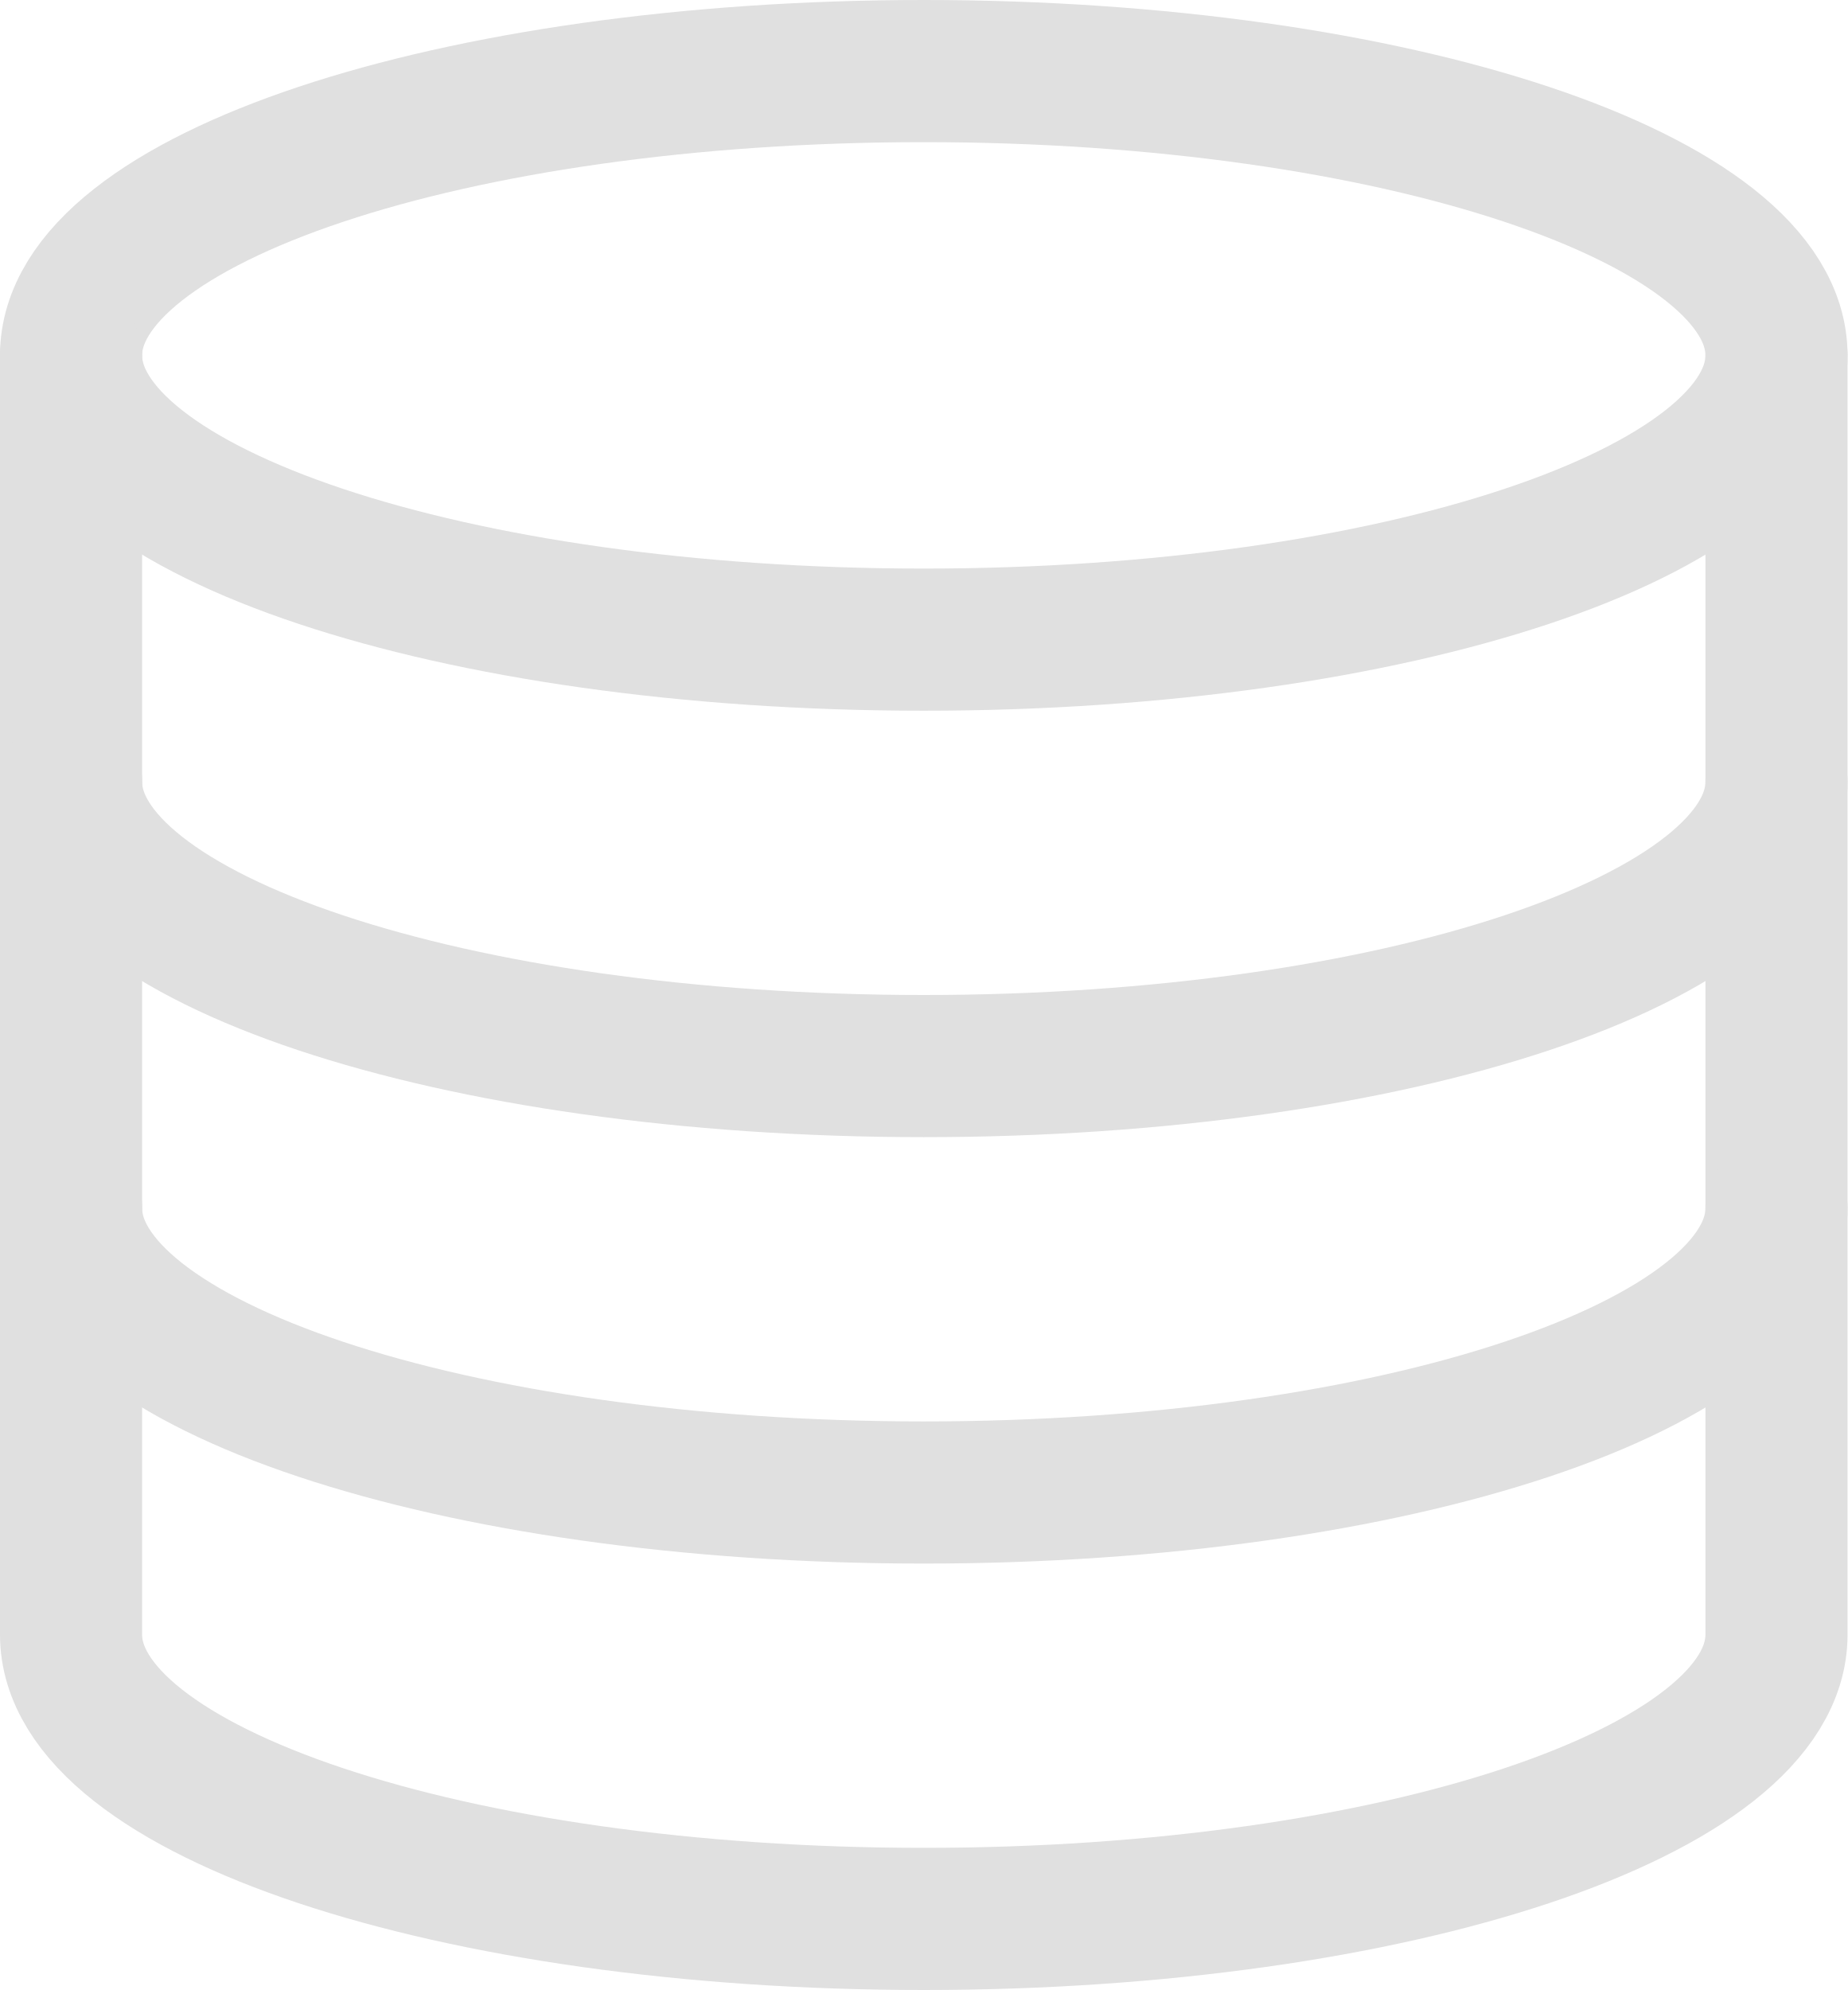
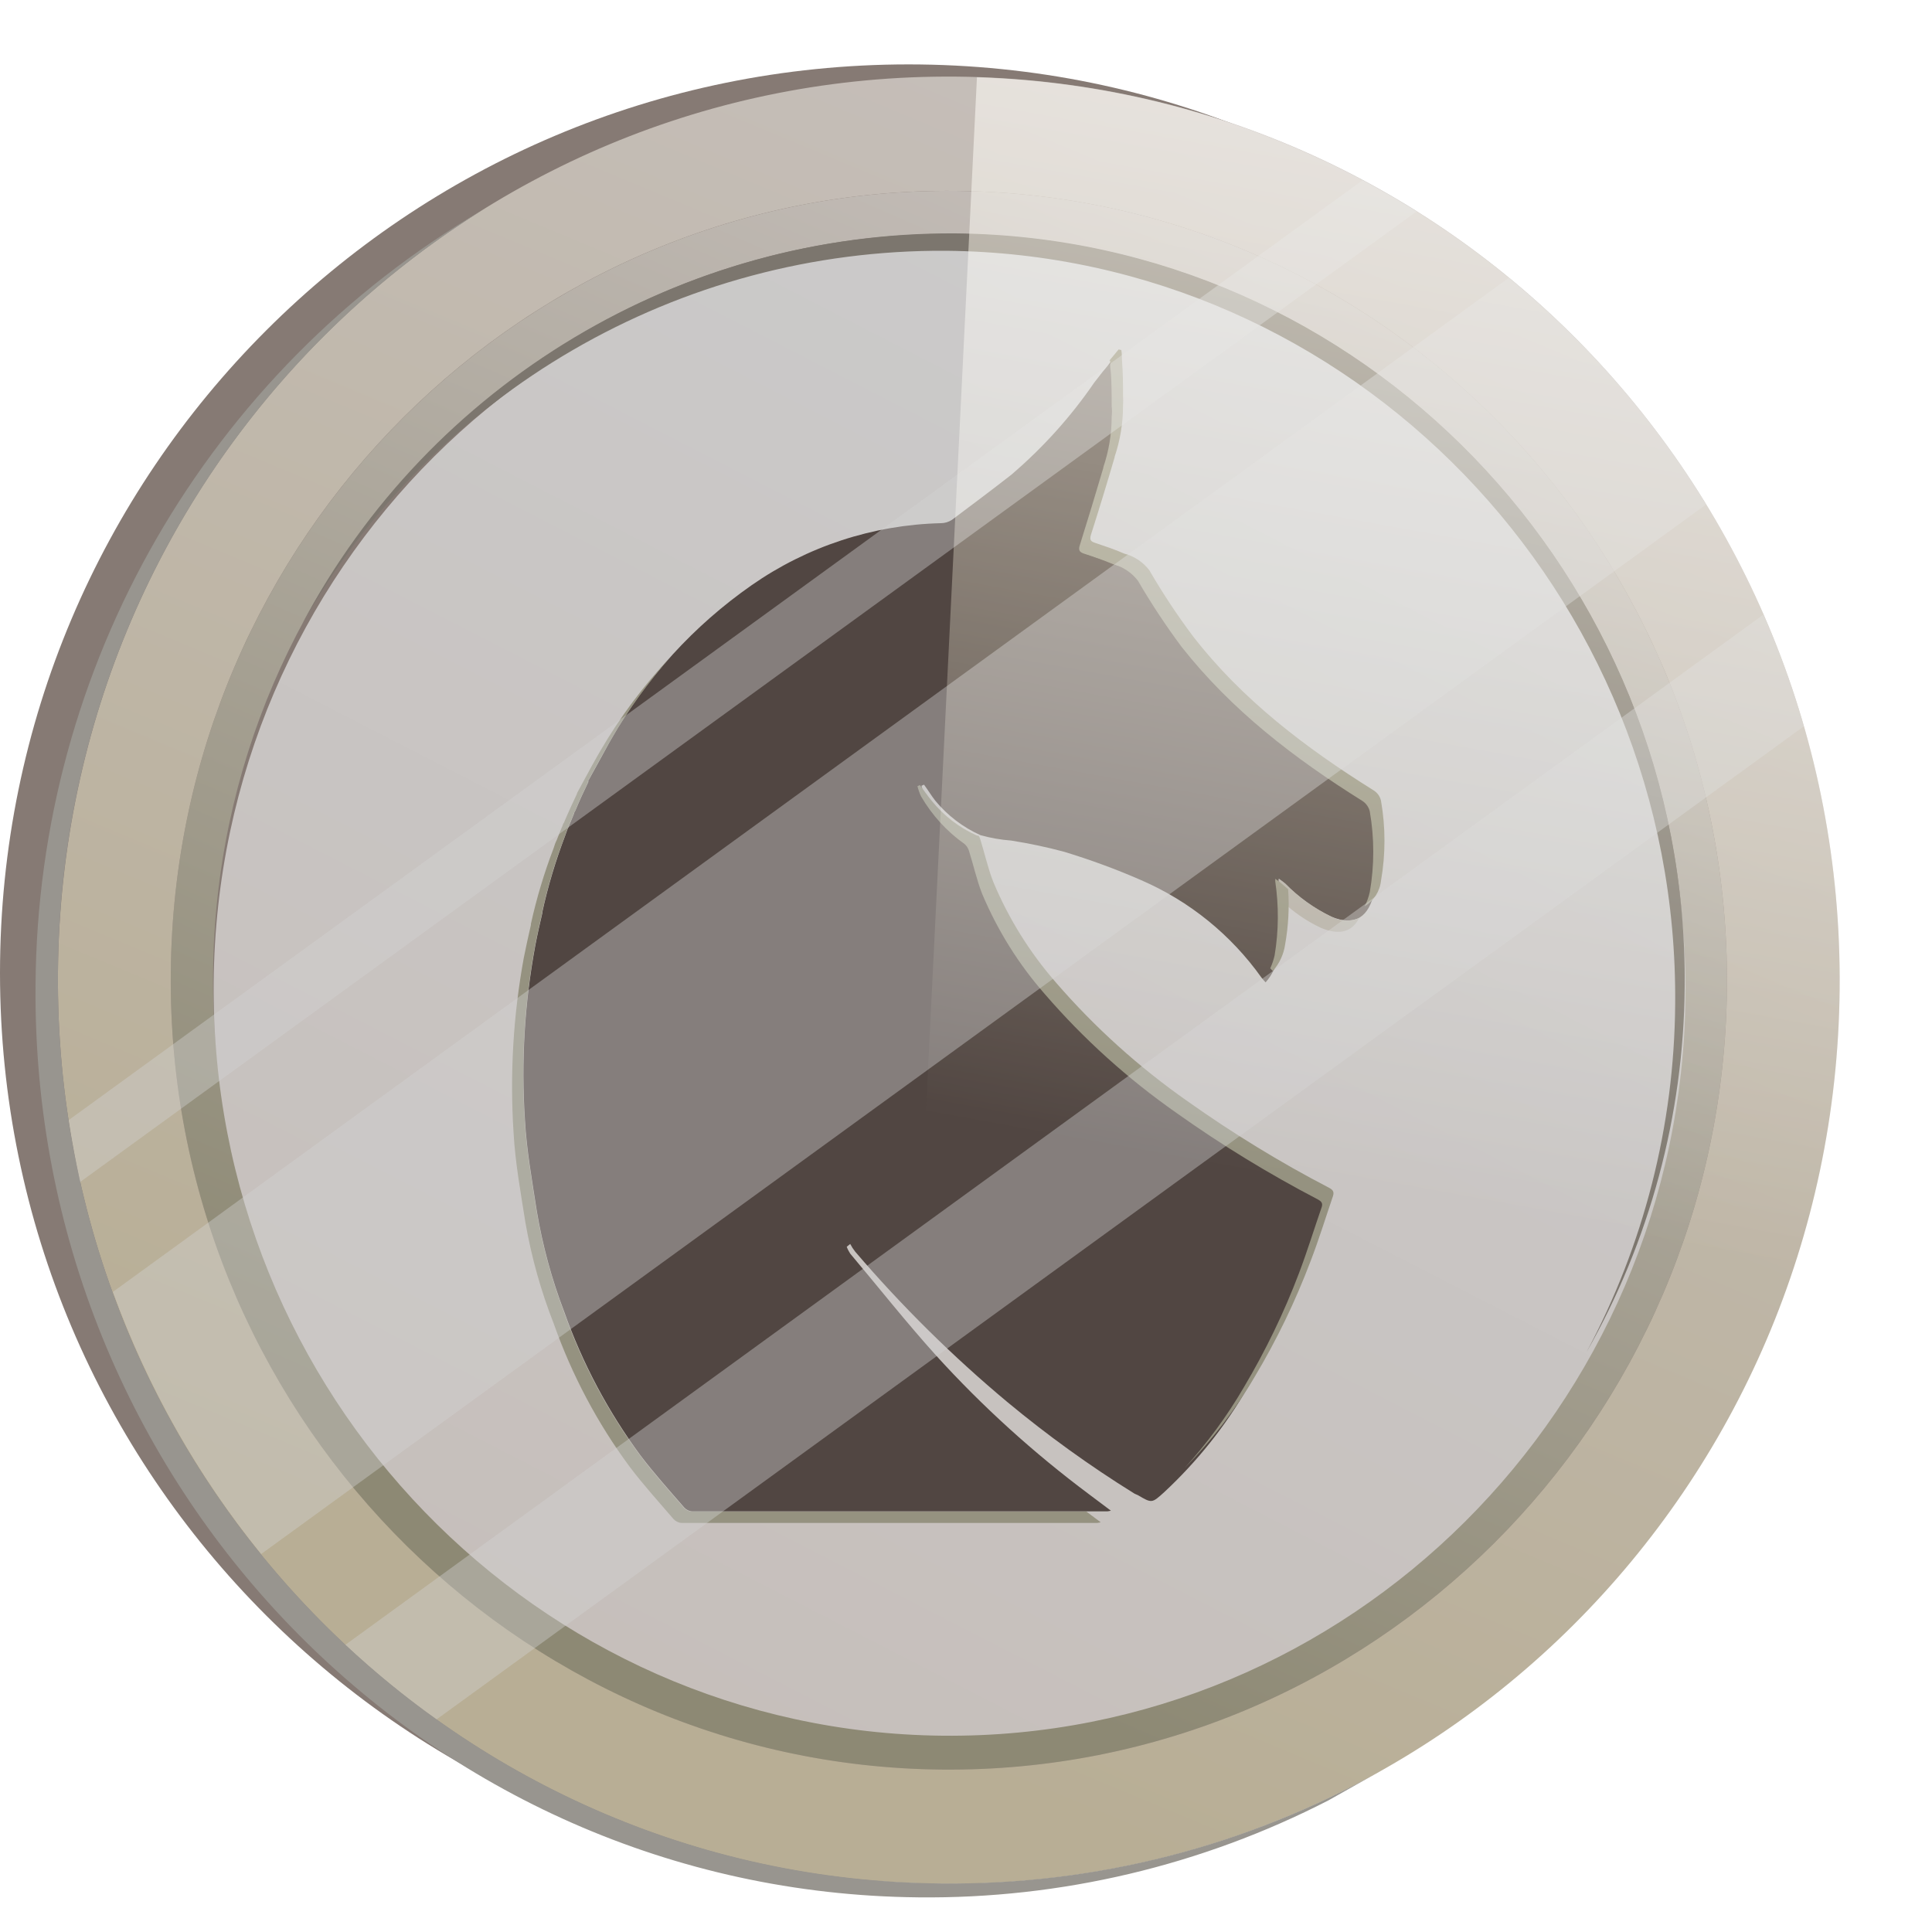
- <svg xmlns="http://www.w3.org/2000/svg" width="13px" height="14px" viewBox="0 0 13 14" version="1.1">
-   <g id="Web" stroke="none" stroke-width="1" fill="none" fill-rule="evenodd" stroke-linecap="round" stroke-linejoin="round">
-     <g id="Chess-Web-Board" transform="translate(-33, -339)" stroke="#E0E0E0">
-       <g id="Group" transform="translate(33, 339)">
-         <ellipse id="XMLID_1422_" cx="6.5" cy="2.5" rx="6" ry="2" />
-         <path d="M12.5,2.5 L12.5,5.5 C12.5,6.605 9.814,7.5 6.5,7.5 C3.186,7.5 0.5,6.605 0.5,5.5 L0.5,2.5" id="XMLID_1426_" />
-         <path d="M12.5,5.5 L12.5,8.5 C12.5,9.605 9.814,10.5 6.5,10.5 C3.186,10.5 0.5,9.605 0.5,8.5 L0.5,5.5" id="XMLID_1426_" />
-         <path d="M12.5,8.5 L12.5,11.5 C12.5,12.605 9.814,13.5 6.5,13.5 C3.186,13.5 0.5,12.605 0.5,11.5 L0.5,8.5" id="XMLID_1426_" />
+ <svg xmlns="http://www.w3.org/2000/svg" width="15px" height="15px" viewBox="0 0 15 15" version="1.1">
+   <defs>
+     <linearGradient x1="71.359%" y1="-0.065%" x2="34.8%" y2="86.646%" id="linearGradient-1">
+       <stop stop-color="#C6BFBB" offset="0%" />
+       <stop stop-color="#8D8974" offset="100%" />
+     </linearGradient>
+     <linearGradient x1="70.656%" y1="0.904%" x2="34.643%" y2="87.413%" id="linearGradient-2">
+       <stop stop-color="#C6BFBB" offset="0%" />
+       <stop stop-color="#B8AE95" offset="100%" />
+     </linearGradient>
+     <linearGradient x1="26.849%" y1="95.507%" x2="71.483%" y2="8.654%" id="linearGradient-3">
+       <stop stop-color="#C6BFBB" offset="0%" />
+       <stop stop-color="#CBCACA" offset="100%" />
+     </linearGradient>
+     <linearGradient x1="56.584%" y1="-25.634%" x2="48.225%" y2="61.578%" id="linearGradient-4">
+       <stop stop-color="#C6BFBB" offset="0%" />
+       <stop stop-color="#FFF8D2" stop-opacity="0" offset="100%" />
+     </linearGradient>
+   </defs>
+   <g id="Web" stroke="none" stroke-width="1" fill="none" fill-rule="evenodd">
+     <g id="Chess-Web-Challenge" transform="translate(-512, -510)">
+       <g id="Group-41" transform="translate(355, 330)">
+         <g id="Group-35" transform="translate(157, 176.5)">
+           <g id="Group-6-Copy" transform="translate(0, 4)">
+             <circle id="Oval" fill="#867A74" cx="7.054" cy="7.054" r="7.054" />
+             <path d="M7.421,0.982 C10.755,1.013 13.438,3.789 13.408,7.168 C13.377,10.548 10.643,13.271 7.311,13.239 C3.979,13.208 1.295,10.432 1.326,7.053 C1.356,3.673 4.091,0.95 7.421,0.982 Z M7.314,12.906 C10.464,12.936 13.052,10.362 13.08,7.165 C13.108,3.968 10.57,1.345 7.418,1.316 C4.267,1.287 1.683,3.86 1.654,7.055 C1.625,10.25 4.165,12.875 7.314,12.906 L7.314,12.906 Z" id="Shape" fill="url(#linearGradient-1)" fill-rule="nonzero" />
+             <path d="M7.43,0.095 C11.25,0.132 14.318,3.301 14.283,7.177 C14.248,11.053 11.125,14.163 7.303,14.126 C3.48,14.089 0.415,10.919 0.45,7.044 C0.485,3.169 3.61,0.058 7.43,0.095 Z M7.311,13.239 C10.645,13.271 13.377,10.548 13.408,7.168 C13.438,3.789 10.753,1.013 7.421,0.982 C4.089,0.95 1.356,3.672 1.326,7.053 C1.295,10.433 3.98,13.207 7.311,13.239 L7.311,13.239 Z" id="Shape" fill="url(#linearGradient-2)" fill-rule="nonzero" />
+             <path d="M13.086,7.236 C13.114,4.039 10.575,1.415 7.424,1.384 C4.272,1.354 1.688,3.929 1.659,7.126 C1.63,10.324 4.17,12.945 7.319,12.976 C10.469,13.007 13.057,10.431 13.086,7.236 Z" id="Path" fill="url(#linearGradient-3)" />
+             <path d="M7.345,1.447 C10.495,1.476 13.035,4.101 13.006,7.297 C12.999,8.241 12.762,9.169 12.316,10.001 C12.809,9.136 13.072,8.159 13.08,7.163 C13.109,3.967 10.57,1.343 7.418,1.312 C5.294,1.3 3.338,2.47 2.344,4.348 C3.361,2.545 5.275,1.434 7.345,1.447 Z" id="Path" fill="#7C766E" />
+             <path d="M0.45,7.044 C0.465,4.639 1.708,2.408 3.745,1.131 C1.609,2.385 0.291,4.672 0.276,7.149 C0.242,11.023 3.31,14.194 7.13,14.231 C8.237,14.243 9.331,13.984 10.316,13.477 L10.727,13.245 C9.683,13.834 8.503,14.136 7.305,14.123 C3.484,14.089 0.415,10.919 0.45,7.044 Z" id="Path" fill="#98958F" />
+             <path d="M8.496,2.47 C8.314,2.736 8.097,2.976 7.853,3.185 C7.701,3.304 7.547,3.419 7.391,3.536 C7.365,3.553 7.335,3.562 7.304,3.562 C6.777,3.575 6.266,3.743 5.835,4.044 C5.388,4.356 5.016,4.763 4.747,5.237 L4.747,5.237 C4.747,5.237 4.721,5.281 4.68,5.358 C4.638,5.434 4.604,5.496 4.565,5.567 L4.57,5.567 C4.537,5.635 4.502,5.71 4.467,5.794 C4.462,5.801 4.458,5.809 4.457,5.817 C4.442,5.852 4.427,5.889 4.412,5.926 C4.407,5.936 4.403,5.945 4.4,5.955 L4.387,5.991 C4.314,6.183 4.255,6.379 4.211,6.58 C4.211,6.58 4.211,6.585 4.211,6.588 C4.191,6.675 4.172,6.757 4.156,6.842 C4.073,7.289 4.046,7.744 4.076,8.197 C4.089,8.433 4.132,8.668 4.168,8.903 C4.213,9.17 4.284,9.432 4.381,9.685 C4.522,10.084 4.722,10.46 4.973,10.8 C5.08,10.941 5.198,11.072 5.313,11.205 C5.329,11.222 5.351,11.233 5.374,11.234 L8.598,11.234 C8.607,11.233 8.616,11.231 8.625,11.229 L8.456,11.102 C8.026,10.781 7.627,10.42 7.266,10.022 C7.036,9.767 6.822,9.496 6.601,9.233 C6.59,9.216 6.581,9.199 6.574,9.18 L6.601,9.158 C6.612,9.179 6.624,9.198 6.639,9.217 C7,9.639 7.396,10.031 7.823,10.387 C8.134,10.645 8.461,10.881 8.804,11.094 C8.813,11.1 8.824,11.103 8.834,11.108 C8.943,11.172 8.943,11.172 9.038,11.086 C9.294,10.848 9.513,10.574 9.688,10.271 C9.857,9.988 10.001,9.69 10.118,9.381 C10.183,9.213 10.235,9.04 10.293,8.87 C10.304,8.838 10.293,8.824 10.262,8.81 C9.881,8.611 9.514,8.386 9.163,8.138 C8.787,7.874 8.444,7.565 8.143,7.217 C7.94,6.985 7.776,6.722 7.657,6.438 C7.614,6.33 7.59,6.216 7.554,6.104 C7.548,6.084 7.536,6.066 7.52,6.052 C7.382,5.953 7.267,5.826 7.182,5.68 C7.171,5.654 7.161,5.628 7.154,5.601 L7.174,5.592 C7.204,5.633 7.233,5.68 7.261,5.716 C7.356,5.831 7.476,5.923 7.612,5.984 C7.69,6.006 7.77,6.02 7.851,6.026 C7.99,6.048 8.129,6.077 8.265,6.114 C8.468,6.176 8.667,6.249 8.861,6.334 C9.235,6.496 9.558,6.758 9.794,7.09 C9.804,7.103 9.815,7.115 9.826,7.127 C9.878,7.069 9.912,6.996 9.922,6.918 C9.953,6.728 9.955,6.534 9.928,6.343 C9.927,6.336 9.927,6.329 9.928,6.323 C9.946,6.337 9.962,6.347 9.977,6.36 C10.08,6.466 10.202,6.553 10.335,6.617 C10.529,6.696 10.627,6.613 10.669,6.431 C10.704,6.224 10.704,6.012 10.669,5.805 C10.661,5.771 10.64,5.742 10.611,5.724 C10.085,5.395 9.591,5.022 9.207,4.526 C9.082,4.363 8.966,4.192 8.861,4.015 C8.812,3.95 8.743,3.905 8.665,3.886 C8.591,3.853 8.514,3.828 8.438,3.802 C8.405,3.791 8.397,3.778 8.408,3.74 C8.476,3.54 8.539,3.339 8.598,3.138 C8.598,3.138 8.598,3.138 8.598,3.134 C8.642,3.007 8.664,2.874 8.663,2.74 C8.666,2.713 8.666,2.686 8.663,2.659 C8.663,2.639 8.663,2.62 8.663,2.6 C8.663,2.485 8.656,2.398 8.655,2.384 C8.653,2.37 8.655,2.331 8.655,2.306 L8.633,2.3 C8.584,2.357 8.539,2.413 8.496,2.47 Z" id="Path" fill="#514642" />
+             <path d="M10.338,6.617 C10.204,6.553 10.083,6.466 9.979,6.36 C9.964,6.347 9.949,6.337 9.93,6.323 C9.929,6.329 9.929,6.336 9.93,6.343 C9.936,6.391 9.941,6.439 9.944,6.488 C10.036,6.577 10.142,6.651 10.258,6.705 C10.408,6.766 10.5,6.73 10.553,6.627 C10.484,6.657 10.405,6.653 10.338,6.617 L10.338,6.617 Z" id="Path" fill="#B3ADA4" />
+             <path d="M5.373,11.236 C5.349,11.235 5.327,11.225 5.311,11.208 C5.196,11.074 5.078,10.944 4.972,10.803 C4.72,10.463 4.52,10.087 4.379,9.688 C4.283,9.435 4.211,9.173 4.166,8.905 C4.13,8.67 4.087,8.435 4.074,8.199 C4.044,7.746 4.071,7.29 4.154,6.843 C4.171,6.755 4.189,6.673 4.209,6.589 C4.209,6.589 4.209,6.584 4.209,6.581 C4.253,6.381 4.311,6.185 4.385,5.994 L4.397,5.958 C4.4,5.948 4.405,5.938 4.409,5.929 C4.424,5.892 4.439,5.855 4.454,5.82 C4.456,5.811 4.459,5.803 4.465,5.796 C4.5,5.709 4.535,5.638 4.567,5.57 L4.562,5.57 C4.601,5.499 4.638,5.429 4.677,5.36 C4.715,5.292 4.744,5.24 4.744,5.24 L4.744,5.24 C4.878,5.011 5.034,4.795 5.21,4.596 C5,4.818 4.816,5.064 4.662,5.328 L4.662,5.328 C4.662,5.328 4.636,5.372 4.594,5.448 C4.553,5.524 4.519,5.587 4.48,5.658 L4.48,5.662 C4.448,5.73 4.413,5.805 4.378,5.888 C4.372,5.895 4.369,5.904 4.367,5.912 C4.352,5.947 4.337,5.984 4.323,6.021 C4.318,6.03 4.314,6.04 4.31,6.05 L4.298,6.086 C4.225,6.277 4.166,6.473 4.122,6.673 C4.122,6.673 4.122,6.678 4.122,6.681 C4.102,6.768 4.084,6.85 4.067,6.935 C3.985,7.382 3.958,7.837 3.987,8.29 C4,8.526 4.043,8.761 4.08,8.996 C4.127,9.263 4.2,9.524 4.299,9.776 C4.44,10.175 4.639,10.551 4.891,10.891 C4.997,11.031 5.116,11.162 5.23,11.295 C5.247,11.312 5.268,11.323 5.292,11.324 L8.519,11.324 C8.528,11.323 8.537,11.321 8.546,11.319 L8.435,11.236 L5.373,11.236 Z" id="Path" fill="#959280" />
+             <path d="M9.862,7.018 L9.882,7.039 C9.934,6.981 9.967,6.908 9.978,6.831 C10.003,6.69 10.011,6.547 10.001,6.404 L9.95,6.36 C9.936,6.347 9.92,6.337 9.901,6.323 C9.901,6.335 9.901,6.339 9.901,6.343 C9.929,6.534 9.928,6.728 9.896,6.918 C9.888,6.953 9.877,6.986 9.862,7.018 Z" id="Path" fill="#959280" />
+             <path d="M10.319,8.722 C9.938,8.524 9.571,8.299 9.22,8.05 C8.843,7.786 8.5,7.477 8.199,7.129 C7.996,6.897 7.832,6.634 7.713,6.35 C7.67,6.242 7.646,6.128 7.611,6.017 C7.608,6.006 7.603,5.996 7.597,5.988 L7.586,5.988 C7.449,5.927 7.329,5.835 7.235,5.719 C7.203,5.68 7.173,5.637 7.142,5.595 L7.123,5.604 C7.13,5.631 7.139,5.658 7.151,5.683 C7.236,5.829 7.351,5.956 7.489,6.053 C7.505,6.067 7.517,6.086 7.523,6.106 C7.558,6.217 7.583,6.331 7.625,6.439 C7.745,6.724 7.909,6.987 8.112,7.218 C8.413,7.567 8.756,7.876 9.133,8.14 C9.483,8.389 9.85,8.613 10.231,8.812 C10.257,8.826 10.272,8.84 10.262,8.871 C10.203,9.041 10.15,9.214 10.086,9.383 C9.969,9.692 9.825,9.989 9.656,10.273 C9.526,10.496 9.372,10.705 9.198,10.897 C9.409,10.683 9.593,10.444 9.744,10.185 C9.913,9.902 10.057,9.604 10.174,9.295 C10.239,9.127 10.292,8.954 10.35,8.784 C10.36,8.75 10.345,8.736 10.319,8.722 Z" id="Path" fill="#959280" />
+             <path d="M10.722,5.717 C10.715,5.684 10.694,5.654 10.664,5.636 C10.138,5.307 9.645,4.934 9.261,4.438 C9.138,4.274 9.026,4.104 8.923,3.927 C8.874,3.863 8.806,3.818 8.728,3.798 C8.654,3.765 8.577,3.74 8.5,3.714 C8.467,3.703 8.459,3.69 8.47,3.652 C8.534,3.452 8.595,3.252 8.654,3.05 C8.654,3.05 8.654,3.05 8.654,3.046 C8.697,2.919 8.719,2.786 8.719,2.652 C8.721,2.625 8.721,2.598 8.719,2.571 C8.719,2.551 8.719,2.532 8.719,2.513 C8.719,2.398 8.712,2.31 8.711,2.296 C8.71,2.282 8.711,2.243 8.706,2.218 L8.685,2.213 L8.613,2.3 L8.619,2.3 C8.619,2.326 8.619,2.352 8.623,2.378 C8.627,2.405 8.63,2.48 8.631,2.595 C8.631,2.614 8.631,2.634 8.631,2.654 C8.634,2.681 8.634,2.708 8.631,2.735 C8.631,2.869 8.609,3.002 8.566,3.128 C8.566,3.128 8.566,3.128 8.566,3.133 C8.507,3.333 8.446,3.534 8.383,3.735 C8.371,3.772 8.383,3.786 8.412,3.797 C8.49,3.822 8.566,3.848 8.641,3.88 C8.718,3.9 8.787,3.946 8.835,4.009 C8.938,4.186 9.051,4.357 9.173,4.521 C9.561,5.014 10.05,5.389 10.577,5.718 C10.606,5.737 10.627,5.766 10.635,5.8 C10.671,6.007 10.671,6.219 10.635,6.426 C10.626,6.465 10.613,6.502 10.595,6.537 C10.666,6.494 10.713,6.421 10.722,6.338 C10.758,6.133 10.758,5.923 10.722,5.717 L10.722,5.717 Z" id="Path" fill="#959280" />
+             <path d="M14.005,5.139 C13.92,4.844 13.815,4.554 13.691,4.272 L2.682,12.27 C2.905,12.478 3.141,12.672 3.39,12.849 L14.005,5.139 Z" id="Path" fill="#D3D3D3" opacity="0.4" />
+             <path d="M13.247,3.416 C12.839,2.748 12.321,2.153 11.716,1.656 L0.877,9.53 C1.145,10.268 1.534,10.956 2.028,11.565 L13.247,3.416 Z" id="Path" fill="#D3D3D3" opacity="0.4" />
+             <path d="M0.534,8.196 C0.559,8.358 0.588,8.518 0.622,8.677 L11,1.14 C10.864,1.053 10.723,0.976 10.58,0.899 L0.534,8.196 Z" id="Path" fill="#D3D3D3" opacity="0.4" />
+             <path d="M14.283,7.177 C14.318,3.354 11.332,0.22 7.585,0.1 L6.894,14.109 C7.029,14.118 7.166,14.125 7.303,14.126 C11.123,14.163 14.248,11.054 14.283,7.177 Z" id="Path" fill="url(#linearGradient-4)" style="mix-blend-mode: screen;" />
+           </g>
+         </g>
      </g>
    </g>
  </g>
</svg>
